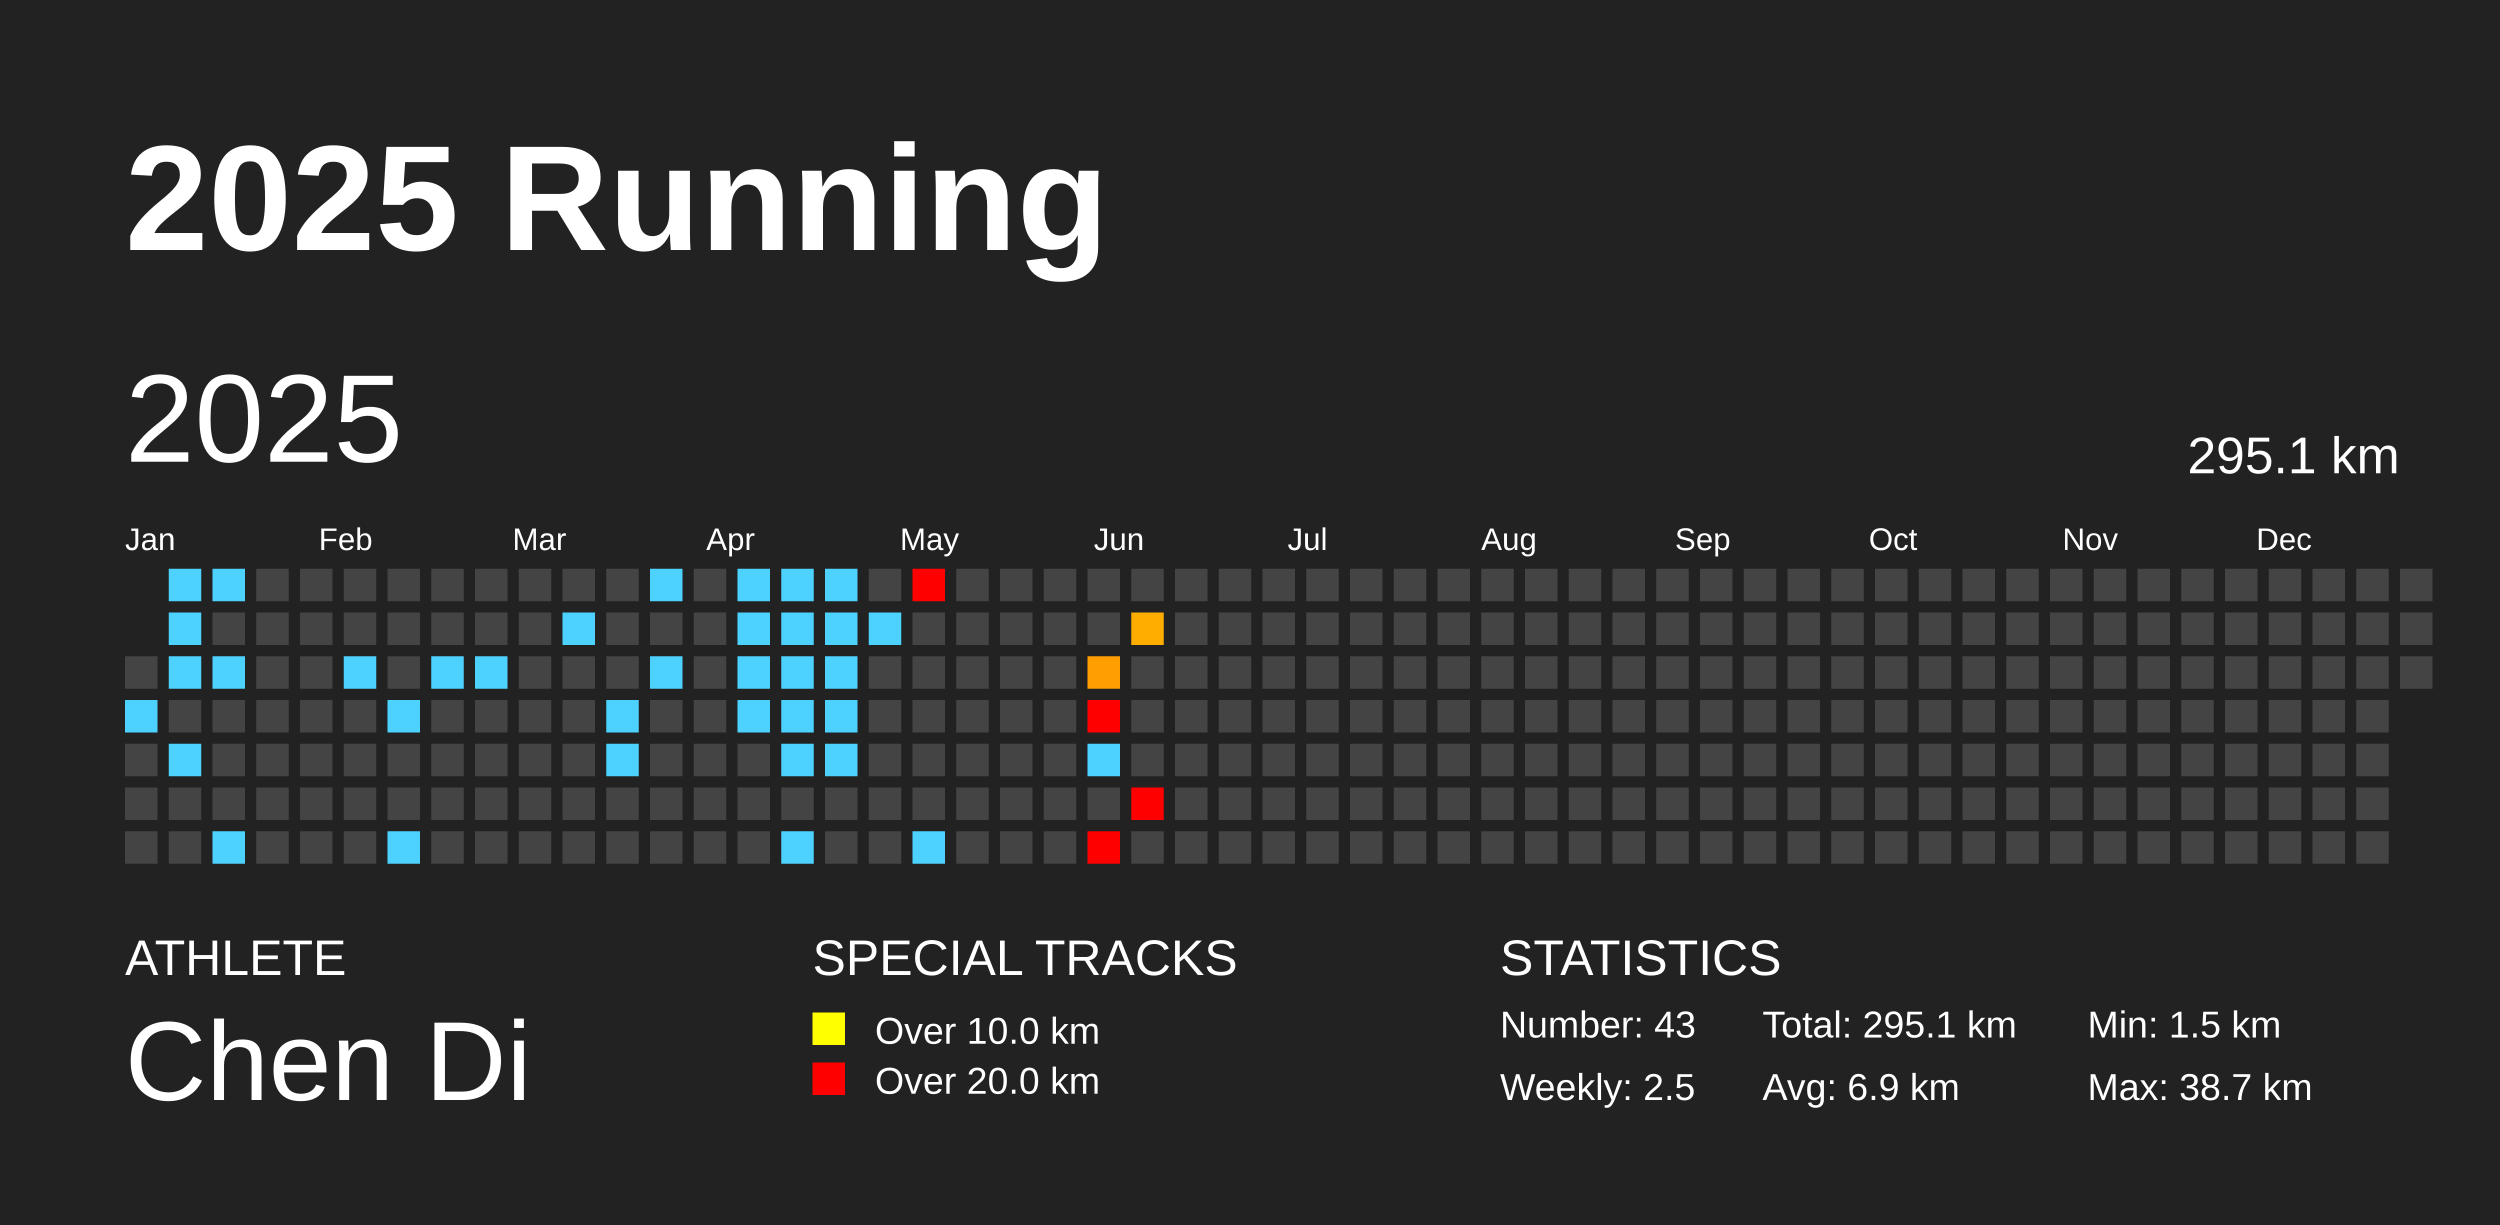
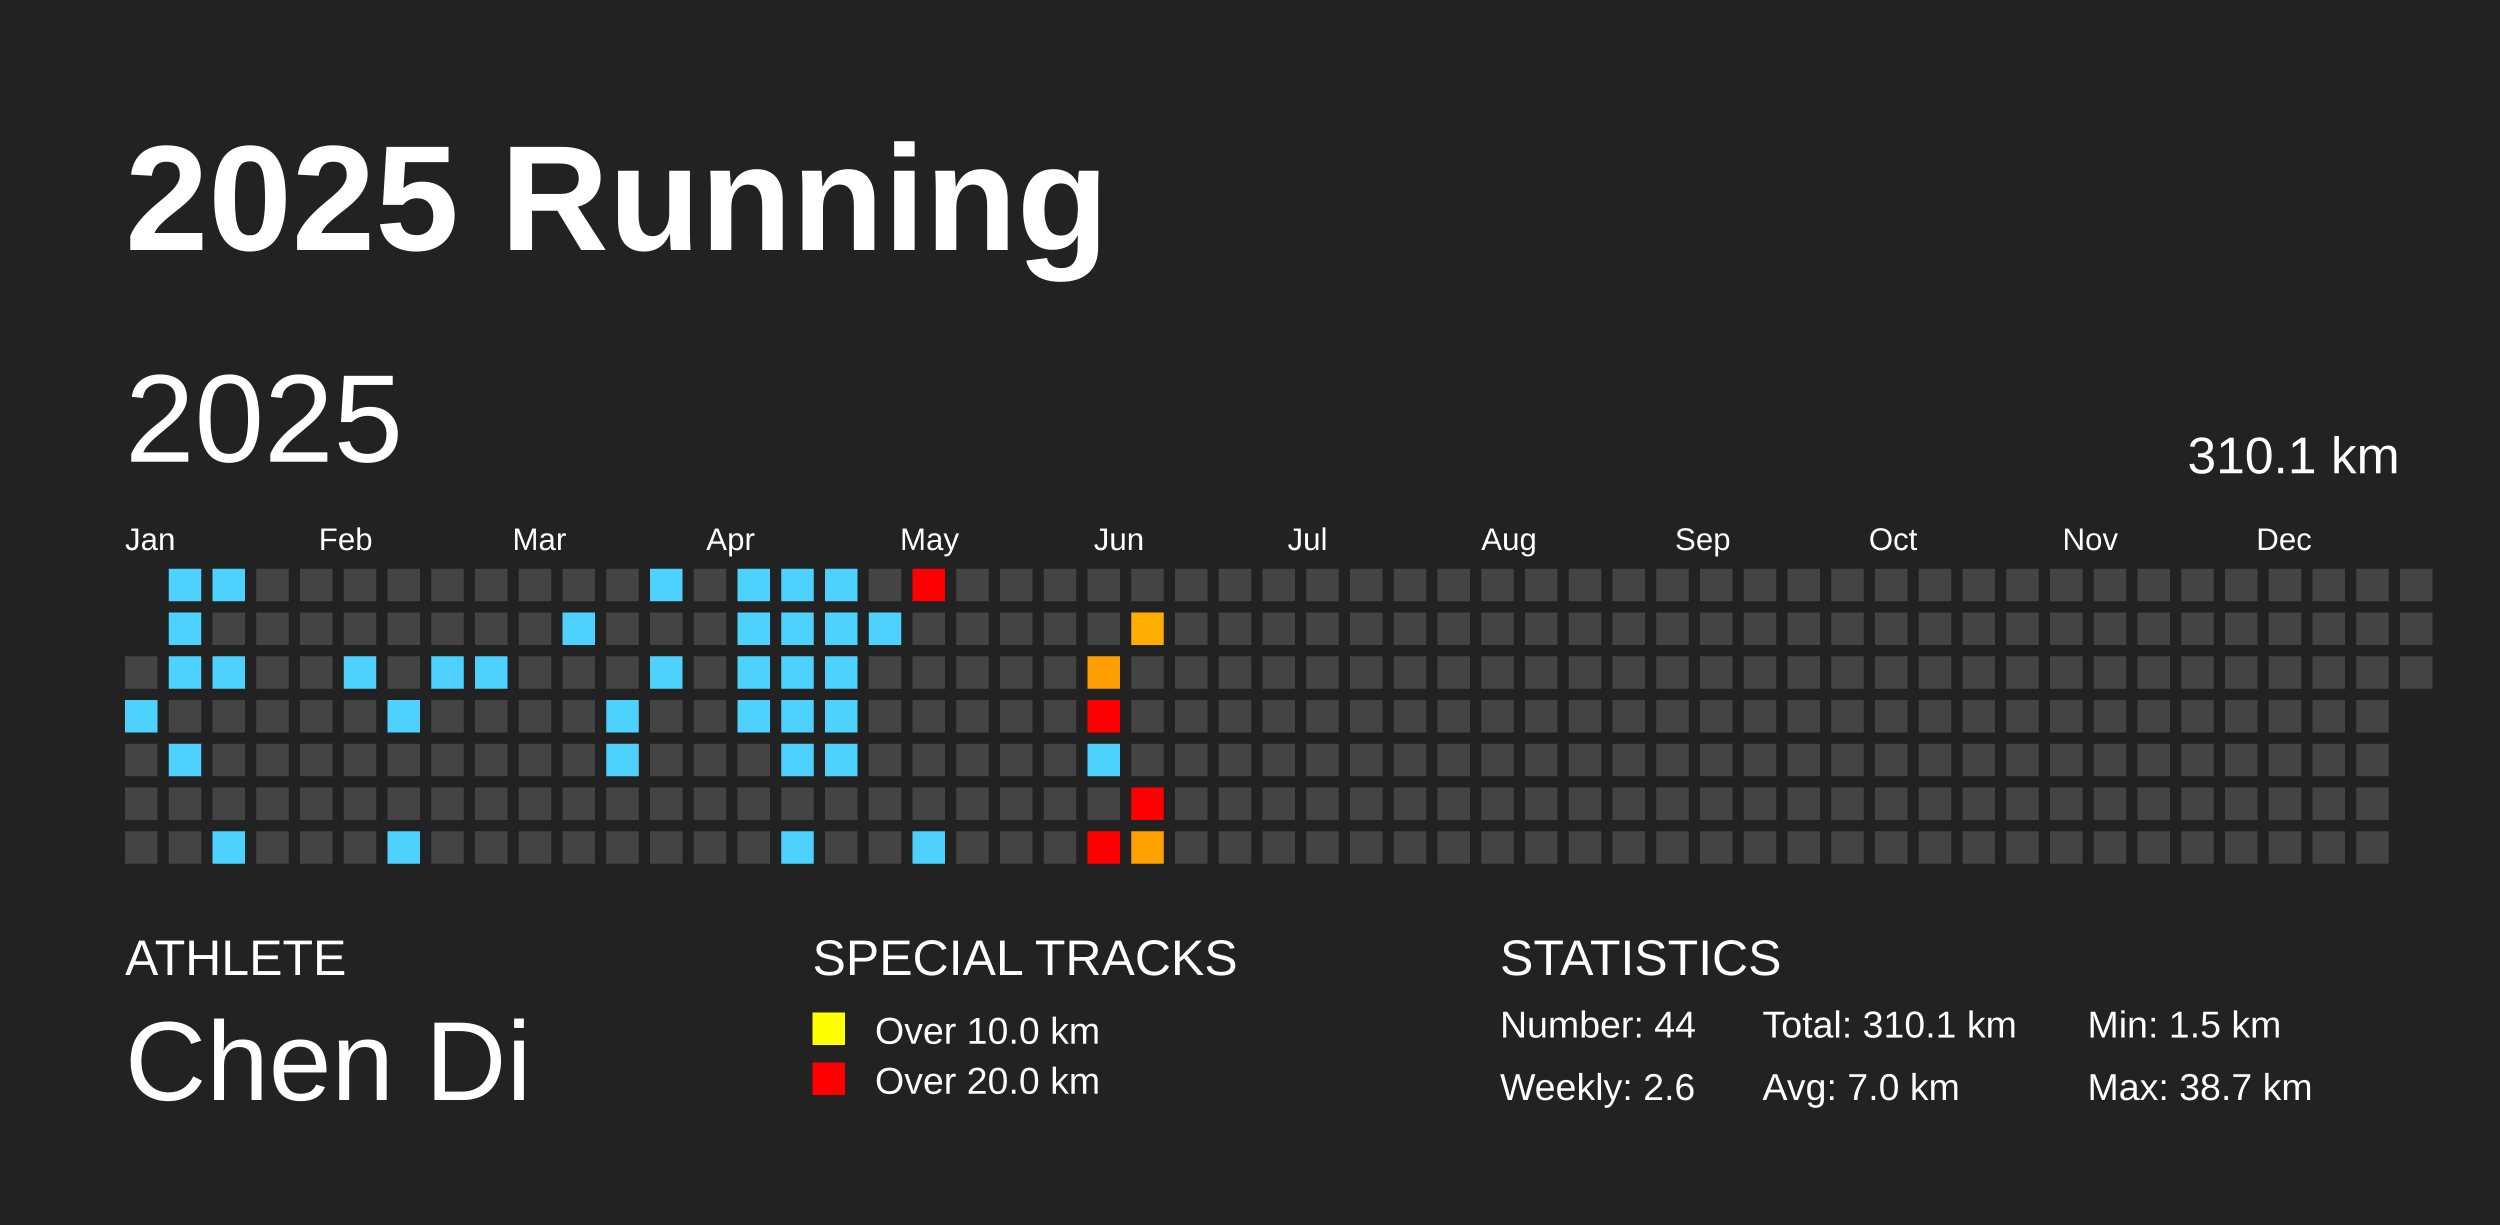
<svg xmlns="http://www.w3.org/2000/svg" baseProfile="full" height="98mm" version="1.1" viewBox="0,0,200,98" width="200mm">
  <defs />
  <rect fill="#222222" height="98" width="200" x="0" y="0" />
  <text fill="#FFFFFF" style="font-size:12px; font-family:Arial; font-weight:bold;" x="10" y="20">2025 Running</text>
  <text fill="#FFFFFF" style="font-size:4px; font-family:Arial" x="10" y="78">ATHLETE</text>
  <text fill="#FFFFFF" style="font-size:9px; font-family:Arial" x="10" y="88">Chen Di</text>
  <text fill="#FFFFFF" style="font-size:4px; font-family:Arial" x="65" y="78">SPECIAL TRACKS</text>
  <rect fill="yellow" height="2.6" width="2.6" x="65" y="81" />
  <text fill="#FFFFFF" style="font-size:3px; font-family:Arial" x="70" y="83.5">Over 10.0 km</text>
  <rect fill="red" height="2.6" width="2.6" x="65" y="85" />
  <text fill="#FFFFFF" style="font-size:3px; font-family:Arial" x="70" y="87.5">Over 20.0 km</text>
  <text fill="#FFFFFF" style="font-size:4px; font-family:Arial" x="120" y="78">STATISTICS</text>
-   <text fill="#FFFFFF" style="font-size:3px; font-family:Arial" x="120" y="83">Number: 43</text>
-   <text fill="#FFFFFF" style="font-size:3px; font-family:Arial" x="120" y="88">Weekly: 2.5</text>
-   <text fill="#FFFFFF" style="font-size:3px; font-family:Arial" x="141" y="83">Total: 295.1 km</text>
-   <text fill="#FFFFFF" style="font-size:3px; font-family:Arial" x="141" y="88">Avg: 6.9 km</text>
+   <text fill="#FFFFFF" style="font-size:3px; font-family:Arial" x="120" y="83">Number: 44</text>
+   <text fill="#FFFFFF" style="font-size:3px; font-family:Arial" x="120" y="88">Weekly: 2.6</text>
+   <text fill="#FFFFFF" style="font-size:3px; font-family:Arial" x="141" y="83">Total: 310.1 km</text>
+   <text fill="#FFFFFF" style="font-size:3px; font-family:Arial" x="141" y="88">Avg: 7.0 km</text>
  <text fill="#FFFFFF" style="font-size:3px; font-family:Arial" x="167" y="83">Min: 1.5 km</text>
  <text fill="#FFFFFF" style="font-size:3px; font-family:Arial" x="167" y="88">Max: 38.7 km</text>
  <text dominant-baseline="hanging" fill="#FFFFFF" style="font-size:10.0px; font-family:Arial;" x="10" y="30">2025</text>
-   <text dominant-baseline="hanging" fill="#FFFFFF" style="font-size:4.125px; font-family:Arial;" x="175" y="35">295.1 km</text>
+   <text dominant-baseline="hanging" fill="#FFFFFF" style="font-size:4.125px; font-family:Arial;" x="175" y="35">310.1 km</text>
  <text fill="#FFFFFF" style="font-size:2.5px; font-family:Arial" x="10.0" y="44">Jan</text>
  <text fill="#FFFFFF" style="font-size:2.5px; font-family:Arial" x="25.5" y="44">Feb</text>
  <text fill="#FFFFFF" style="font-size:2.5px; font-family:Arial" x="41.0" y="44">Mar</text>
  <text fill="#FFFFFF" style="font-size:2.5px; font-family:Arial" x="56.5" y="44">Apr</text>
  <text fill="#FFFFFF" style="font-size:2.5px; font-family:Arial" x="72.0" y="44">May</text>
  <text fill="#FFFFFF" style="font-size:2.5px; font-family:Arial" x="87.5" y="44">Jun</text>
  <text fill="#FFFFFF" style="font-size:2.5px; font-family:Arial" x="103.0" y="44">Jul</text>
  <text fill="#FFFFFF" style="font-size:2.5px; font-family:Arial" x="118.5" y="44">Aug</text>
  <text fill="#FFFFFF" style="font-size:2.5px; font-family:Arial" x="134.0" y="44">Sep</text>
  <text fill="#FFFFFF" style="font-size:2.5px; font-family:Arial" x="149.5" y="44">Oct</text>
  <text fill="#FFFFFF" style="font-size:2.5px; font-family:Arial" x="165.0" y="44">Nov</text>
  <text fill="#FFFFFF" style="font-size:2.5px; font-family:Arial" x="180.5" y="44">Dec</text>
  <rect fill="#444444" height="2.6" width="2.6" x="10.0" y="52.5" />
  <rect fill="#4dd2ff" height="2.6" width="2.6" x="10.0" y="56.0" />
  <rect fill="#444444" height="2.6" width="2.6" x="10.0" y="59.5" />
  <rect fill="#444444" height="2.6" width="2.6" x="10.0" y="63.0" />
  <rect fill="#444444" height="2.6" width="2.6" x="10.0" y="66.5" />
  <rect fill="#4dd2ff" height="2.6" width="2.6" x="13.5" y="45.5" />
  <rect fill="#4dd2ff" height="2.6" width="2.6" x="13.5" y="49.0" />
  <rect fill="#4dd2ff" height="2.6" width="2.6" x="13.5" y="52.5" />
  <rect fill="#444444" height="2.6" width="2.6" x="13.5" y="56.0" />
  <rect fill="#4dd2ff" height="2.6" width="2.6" x="13.5" y="59.5" />
  <rect fill="#444444" height="2.6" width="2.6" x="13.5" y="63.0" />
  <rect fill="#444444" height="2.6" width="2.6" x="13.5" y="66.5" />
  <rect fill="#4dd2ff" height="2.6" width="2.6" x="17.0" y="45.5" />
  <rect fill="#444444" height="2.6" width="2.6" x="17.0" y="49.0" />
  <rect fill="#4dd2ff" height="2.6" width="2.6" x="17.0" y="52.5" />
  <rect fill="#444444" height="2.6" width="2.6" x="17.0" y="56.0" />
  <rect fill="#444444" height="2.6" width="2.6" x="17.0" y="59.5" />
  <rect fill="#444444" height="2.6" width="2.6" x="17.0" y="63.0" />
  <rect fill="#4dd2ff" height="2.6" width="2.6" x="17.0" y="66.5" />
  <rect fill="#444444" height="2.6" width="2.6" x="20.5" y="45.5" />
  <rect fill="#444444" height="2.6" width="2.6" x="20.5" y="49.0" />
  <rect fill="#444444" height="2.6" width="2.6" x="20.5" y="52.5" />
  <rect fill="#444444" height="2.6" width="2.6" x="20.5" y="56.0" />
  <rect fill="#444444" height="2.6" width="2.6" x="20.5" y="59.5" />
  <rect fill="#444444" height="2.6" width="2.6" x="20.5" y="63.0" />
  <rect fill="#444444" height="2.6" width="2.6" x="20.5" y="66.5" />
  <rect fill="#444444" height="2.6" width="2.6" x="24.0" y="45.5" />
  <rect fill="#444444" height="2.6" width="2.6" x="24.0" y="49.0" />
  <rect fill="#444444" height="2.6" width="2.6" x="24.0" y="52.5" />
  <rect fill="#444444" height="2.6" width="2.6" x="24.0" y="56.0" />
  <rect fill="#444444" height="2.6" width="2.6" x="24.0" y="59.5" />
  <rect fill="#444444" height="2.6" width="2.6" x="24.0" y="63.0" />
  <rect fill="#444444" height="2.6" width="2.6" x="24.0" y="66.5" />
  <rect fill="#444444" height="2.6" width="2.6" x="27.5" y="45.5" />
  <rect fill="#444444" height="2.6" width="2.6" x="27.5" y="49.0" />
  <rect fill="#4dd2ff" height="2.6" width="2.6" x="27.5" y="52.5" />
  <rect fill="#444444" height="2.6" width="2.6" x="27.5" y="56.0" />
  <rect fill="#444444" height="2.6" width="2.6" x="27.5" y="59.5" />
  <rect fill="#444444" height="2.6" width="2.6" x="27.5" y="63.0" />
  <rect fill="#444444" height="2.6" width="2.6" x="27.5" y="66.5" />
  <rect fill="#444444" height="2.6" width="2.6" x="31.0" y="45.5" />
  <rect fill="#444444" height="2.6" width="2.6" x="31.0" y="49.0" />
  <rect fill="#444444" height="2.6" width="2.6" x="31.0" y="52.5" />
  <rect fill="#4dd2ff" height="2.6" width="2.6" x="31.0" y="56.0" />
  <rect fill="#444444" height="2.6" width="2.6" x="31.0" y="59.5" />
  <rect fill="#444444" height="2.6" width="2.6" x="31.0" y="63.0" />
  <rect fill="#4dd2ff" height="2.6" width="2.6" x="31.0" y="66.5" />
  <rect fill="#444444" height="2.6" width="2.6" x="34.5" y="45.5" />
  <rect fill="#444444" height="2.6" width="2.6" x="34.5" y="49.0" />
  <rect fill="#4dd2ff" height="2.6" width="2.6" x="34.5" y="52.5" />
  <rect fill="#444444" height="2.6" width="2.6" x="34.5" y="56.0" />
  <rect fill="#444444" height="2.6" width="2.6" x="34.5" y="59.5" />
  <rect fill="#444444" height="2.6" width="2.6" x="34.5" y="63.0" />
  <rect fill="#444444" height="2.6" width="2.6" x="34.5" y="66.5" />
  <rect fill="#444444" height="2.6" width="2.6" x="38.0" y="45.5" />
  <rect fill="#444444" height="2.6" width="2.6" x="38.0" y="49.0" />
  <rect fill="#4dd2ff" height="2.6" width="2.6" x="38.0" y="52.5" />
  <rect fill="#444444" height="2.6" width="2.6" x="38.0" y="56.0" />
  <rect fill="#444444" height="2.6" width="2.6" x="38.0" y="59.5" />
  <rect fill="#444444" height="2.6" width="2.6" x="38.0" y="63.0" />
  <rect fill="#444444" height="2.6" width="2.6" x="38.0" y="66.5" />
  <rect fill="#444444" height="2.6" width="2.6" x="41.5" y="45.5" />
  <rect fill="#444444" height="2.6" width="2.6" x="41.5" y="49.0" />
  <rect fill="#444444" height="2.6" width="2.6" x="41.5" y="52.5" />
  <rect fill="#444444" height="2.6" width="2.6" x="41.5" y="56.0" />
  <rect fill="#444444" height="2.6" width="2.6" x="41.5" y="59.5" />
  <rect fill="#444444" height="2.6" width="2.6" x="41.5" y="63.0" />
  <rect fill="#444444" height="2.6" width="2.6" x="41.5" y="66.5" />
  <rect fill="#444444" height="2.6" width="2.6" x="45.0" y="45.5" />
  <rect fill="#4dd2ff" height="2.6" width="2.6" x="45.0" y="49.0" />
  <rect fill="#444444" height="2.6" width="2.6" x="45.0" y="52.5" />
  <rect fill="#444444" height="2.6" width="2.6" x="45.0" y="56.0" />
  <rect fill="#444444" height="2.6" width="2.6" x="45.0" y="59.5" />
  <rect fill="#444444" height="2.6" width="2.6" x="45.0" y="63.0" />
  <rect fill="#444444" height="2.6" width="2.6" x="45.0" y="66.5" />
  <rect fill="#444444" height="2.6" width="2.6" x="48.5" y="45.5" />
  <rect fill="#444444" height="2.6" width="2.6" x="48.5" y="49.0" />
  <rect fill="#444444" height="2.6" width="2.6" x="48.5" y="52.5" />
  <rect fill="#4dd2ff" height="2.6" width="2.6" x="48.5" y="56.0" />
  <rect fill="#4dd2ff" height="2.6" width="2.6" x="48.5" y="59.5" />
  <rect fill="#444444" height="2.6" width="2.6" x="48.5" y="63.0" />
  <rect fill="#444444" height="2.6" width="2.6" x="48.5" y="66.5" />
  <rect fill="#4dd2ff" height="2.6" width="2.6" x="52.0" y="45.5" />
  <rect fill="#444444" height="2.6" width="2.6" x="52.0" y="49.0" />
  <rect fill="#4dd2ff" height="2.6" width="2.6" x="52.0" y="52.5" />
  <rect fill="#444444" height="2.6" width="2.6" x="52.0" y="56.0" />
  <rect fill="#444444" height="2.6" width="2.6" x="52.0" y="59.5" />
  <rect fill="#444444" height="2.6" width="2.6" x="52.0" y="63.0" />
  <rect fill="#444444" height="2.6" width="2.6" x="52.0" y="66.5" />
  <rect fill="#444444" height="2.6" width="2.6" x="55.5" y="45.5" />
  <rect fill="#444444" height="2.6" width="2.6" x="55.5" y="49.0" />
  <rect fill="#444444" height="2.6" width="2.6" x="55.5" y="52.5" />
  <rect fill="#444444" height="2.6" width="2.6" x="55.5" y="56.0" />
  <rect fill="#444444" height="2.6" width="2.6" x="55.5" y="59.5" />
  <rect fill="#444444" height="2.6" width="2.6" x="55.5" y="63.0" />
  <rect fill="#444444" height="2.6" width="2.6" x="55.5" y="66.5" />
  <rect fill="#4dd2ff" height="2.6" width="2.6" x="59.0" y="45.5" />
  <rect fill="#4dd2ff" height="2.6" width="2.6" x="59.0" y="49.0" />
  <rect fill="#4dd2ff" height="2.6" width="2.6" x="59.0" y="52.5" />
  <rect fill="#4dd2ff" height="2.6" width="2.6" x="59.0" y="56.0" />
  <rect fill="#444444" height="2.6" width="2.6" x="59.0" y="59.5" />
  <rect fill="#444444" height="2.6" width="2.6" x="59.0" y="63.0" />
  <rect fill="#444444" height="2.6" width="2.6" x="59.0" y="66.5" />
  <rect fill="#4dd2ff" height="2.6" width="2.6" x="62.5" y="45.5" />
  <rect fill="#4dd2ff" height="2.6" width="2.6" x="62.5" y="49.0" />
  <rect fill="#4dd2ff" height="2.6" width="2.6" x="62.5" y="52.5" />
  <rect fill="#4dd2ff" height="2.6" width="2.6" x="62.5" y="56.0" />
  <rect fill="#4dd2ff" height="2.6" width="2.6" x="62.5" y="59.5" />
  <rect fill="#444444" height="2.6" width="2.6" x="62.5" y="63.0" />
  <rect fill="#4dd2ff" height="2.6" width="2.6" x="62.5" y="66.5" />
  <rect fill="#4dd2ff" height="2.6" width="2.6" x="66.0" y="45.5" />
  <rect fill="#4dd2ff" height="2.6" width="2.6" x="66.0" y="49.0" />
  <rect fill="#4dd2ff" height="2.6" width="2.6" x="66.0" y="52.5" />
  <rect fill="#4dd2ff" height="2.6" width="2.6" x="66.0" y="56.0" />
  <rect fill="#4dd2ff" height="2.6" width="2.6" x="66.0" y="59.5" />
  <rect fill="#444444" height="2.6" width="2.6" x="66.0" y="63.0" />
  <rect fill="#444444" height="2.6" width="2.6" x="66.0" y="66.5" />
  <rect fill="#444444" height="2.6" width="2.6" x="69.5" y="45.5" />
  <rect fill="#4dd2ff" height="2.6" width="2.6" x="69.5" y="49.0" />
  <rect fill="#444444" height="2.6" width="2.6" x="69.5" y="52.5" />
  <rect fill="#444444" height="2.6" width="2.6" x="69.5" y="56.0" />
  <rect fill="#444444" height="2.6" width="2.6" x="69.5" y="59.5" />
  <rect fill="#444444" height="2.6" width="2.6" x="69.5" y="63.0" />
  <rect fill="#444444" height="2.6" width="2.6" x="69.5" y="66.5" />
  <rect fill="red" height="2.6" width="2.6" x="73.0" y="45.5" />
  <rect fill="#444444" height="2.6" width="2.6" x="73.0" y="49.0" />
  <rect fill="#444444" height="2.6" width="2.6" x="73.0" y="52.5" />
  <rect fill="#444444" height="2.6" width="2.6" x="73.0" y="56.0" />
  <rect fill="#444444" height="2.6" width="2.6" x="73.0" y="59.5" />
  <rect fill="#444444" height="2.6" width="2.6" x="73.0" y="63.0" />
  <rect fill="#4dd2ff" height="2.6" width="2.6" x="73.0" y="66.5" />
  <rect fill="#444444" height="2.6" width="2.6" x="76.5" y="45.5" />
  <rect fill="#444444" height="2.6" width="2.6" x="76.5" y="49.0" />
  <rect fill="#444444" height="2.6" width="2.6" x="76.5" y="52.5" />
  <rect fill="#444444" height="2.6" width="2.6" x="76.5" y="56.0" />
  <rect fill="#444444" height="2.6" width="2.6" x="76.5" y="59.5" />
  <rect fill="#444444" height="2.6" width="2.6" x="76.5" y="63.0" />
  <rect fill="#444444" height="2.6" width="2.6" x="76.5" y="66.5" />
  <rect fill="#444444" height="2.6" width="2.6" x="80.0" y="45.5" />
  <rect fill="#444444" height="2.6" width="2.6" x="80.0" y="49.0" />
  <rect fill="#444444" height="2.6" width="2.6" x="80.0" y="52.5" />
  <rect fill="#444444" height="2.6" width="2.6" x="80.0" y="56.0" />
  <rect fill="#444444" height="2.6" width="2.6" x="80.0" y="59.5" />
  <rect fill="#444444" height="2.6" width="2.6" x="80.0" y="63.0" />
  <rect fill="#444444" height="2.6" width="2.6" x="80.0" y="66.5" />
  <rect fill="#444444" height="2.6" width="2.6" x="83.5" y="45.5" />
  <rect fill="#444444" height="2.6" width="2.6" x="83.5" y="49.0" />
  <rect fill="#444444" height="2.6" width="2.6" x="83.5" y="52.5" />
  <rect fill="#444444" height="2.6" width="2.6" x="83.5" y="56.0" />
  <rect fill="#444444" height="2.6" width="2.6" x="83.5" y="59.5" />
  <rect fill="#444444" height="2.6" width="2.6" x="83.5" y="63.0" />
  <rect fill="#444444" height="2.6" width="2.6" x="83.5" y="66.5" />
  <rect fill="#444444" height="2.6" width="2.6" x="87.0" y="45.5" />
  <rect fill="#444444" height="2.6" width="2.6" x="87.0" y="49.0" />
  <rect fill="#ff9e00" height="2.6" width="2.6" x="87.0" y="52.5" />
  <rect fill="red" height="2.6" width="2.6" x="87.0" y="56.0" />
  <rect fill="#4dd2ff" height="2.6" width="2.6" x="87.0" y="59.5" />
  <rect fill="#444444" height="2.6" width="2.6" x="87.0" y="63.0" />
  <rect fill="red" height="2.6" width="2.6" x="87.0" y="66.5" />
  <rect fill="#444444" height="2.6" width="2.6" x="90.5" y="45.5" />
  <rect fill="#ffae00" height="2.6" width="2.6" x="90.5" y="49.0" />
  <rect fill="#444444" height="2.6" width="2.6" x="90.5" y="52.5" />
  <rect fill="#444444" height="2.6" width="2.6" x="90.5" y="56.0" />
  <rect fill="#444444" height="2.6" width="2.6" x="90.5" y="59.5" />
  <rect fill="red" height="2.6" width="2.6" x="90.5" y="63.0" />
-   <rect fill="#444444" height="2.6" width="2.6" x="90.5" y="66.5" />
+   <rect fill="#ffa200" height="2.6" width="2.6" x="90.5" y="66.5" />
  <rect fill="#444444" height="2.6" width="2.6" x="94.0" y="45.5" />
  <rect fill="#444444" height="2.6" width="2.6" x="94.0" y="49.0" />
  <rect fill="#444444" height="2.6" width="2.6" x="94.0" y="52.5" />
  <rect fill="#444444" height="2.6" width="2.6" x="94.0" y="56.0" />
  <rect fill="#444444" height="2.6" width="2.6" x="94.0" y="59.5" />
  <rect fill="#444444" height="2.6" width="2.6" x="94.0" y="63.0" />
  <rect fill="#444444" height="2.6" width="2.6" x="94.0" y="66.5" />
  <rect fill="#444444" height="2.6" width="2.6" x="97.5" y="45.5" />
  <rect fill="#444444" height="2.6" width="2.6" x="97.5" y="49.0" />
  <rect fill="#444444" height="2.6" width="2.6" x="97.5" y="52.5" />
  <rect fill="#444444" height="2.6" width="2.6" x="97.5" y="56.0" />
  <rect fill="#444444" height="2.6" width="2.6" x="97.5" y="59.5" />
  <rect fill="#444444" height="2.6" width="2.6" x="97.5" y="63.0" />
  <rect fill="#444444" height="2.6" width="2.6" x="97.5" y="66.5" />
  <rect fill="#444444" height="2.6" width="2.6" x="101.0" y="45.5" />
  <rect fill="#444444" height="2.6" width="2.6" x="101.0" y="49.0" />
  <rect fill="#444444" height="2.6" width="2.6" x="101.0" y="52.5" />
  <rect fill="#444444" height="2.6" width="2.6" x="101.0" y="56.0" />
  <rect fill="#444444" height="2.6" width="2.6" x="101.0" y="59.5" />
  <rect fill="#444444" height="2.6" width="2.6" x="101.0" y="63.0" />
  <rect fill="#444444" height="2.6" width="2.6" x="101.0" y="66.5" />
  <rect fill="#444444" height="2.6" width="2.6" x="104.5" y="45.5" />
  <rect fill="#444444" height="2.6" width="2.6" x="104.5" y="49.0" />
  <rect fill="#444444" height="2.6" width="2.6" x="104.5" y="52.5" />
  <rect fill="#444444" height="2.6" width="2.6" x="104.5" y="56.0" />
  <rect fill="#444444" height="2.6" width="2.6" x="104.5" y="59.5" />
  <rect fill="#444444" height="2.6" width="2.6" x="104.5" y="63.0" />
  <rect fill="#444444" height="2.6" width="2.6" x="104.5" y="66.5" />
  <rect fill="#444444" height="2.6" width="2.6" x="108.0" y="45.5" />
  <rect fill="#444444" height="2.6" width="2.6" x="108.0" y="49.0" />
  <rect fill="#444444" height="2.6" width="2.6" x="108.0" y="52.5" />
  <rect fill="#444444" height="2.6" width="2.6" x="108.0" y="56.0" />
  <rect fill="#444444" height="2.6" width="2.6" x="108.0" y="59.5" />
  <rect fill="#444444" height="2.6" width="2.6" x="108.0" y="63.0" />
  <rect fill="#444444" height="2.6" width="2.6" x="108.0" y="66.5" />
  <rect fill="#444444" height="2.6" width="2.6" x="111.5" y="45.5" />
  <rect fill="#444444" height="2.6" width="2.6" x="111.5" y="49.0" />
  <rect fill="#444444" height="2.6" width="2.6" x="111.5" y="52.5" />
  <rect fill="#444444" height="2.6" width="2.6" x="111.5" y="56.0" />
  <rect fill="#444444" height="2.6" width="2.6" x="111.5" y="59.5" />
  <rect fill="#444444" height="2.6" width="2.6" x="111.5" y="63.0" />
  <rect fill="#444444" height="2.6" width="2.6" x="111.5" y="66.5" />
  <rect fill="#444444" height="2.6" width="2.6" x="115.0" y="45.5" />
  <rect fill="#444444" height="2.6" width="2.6" x="115.0" y="49.0" />
  <rect fill="#444444" height="2.6" width="2.6" x="115.0" y="52.5" />
  <rect fill="#444444" height="2.6" width="2.6" x="115.0" y="56.0" />
  <rect fill="#444444" height="2.6" width="2.6" x="115.0" y="59.5" />
  <rect fill="#444444" height="2.6" width="2.6" x="115.0" y="63.0" />
  <rect fill="#444444" height="2.6" width="2.6" x="115.0" y="66.5" />
  <rect fill="#444444" height="2.6" width="2.6" x="118.5" y="45.5" />
  <rect fill="#444444" height="2.6" width="2.6" x="118.5" y="49.0" />
  <rect fill="#444444" height="2.6" width="2.6" x="118.5" y="52.5" />
  <rect fill="#444444" height="2.6" width="2.6" x="118.5" y="56.0" />
  <rect fill="#444444" height="2.6" width="2.6" x="118.5" y="59.5" />
  <rect fill="#444444" height="2.6" width="2.6" x="118.5" y="63.0" />
  <rect fill="#444444" height="2.6" width="2.6" x="118.5" y="66.5" />
  <rect fill="#444444" height="2.6" width="2.6" x="122.0" y="45.5" />
  <rect fill="#444444" height="2.6" width="2.6" x="122.0" y="49.0" />
  <rect fill="#444444" height="2.6" width="2.6" x="122.0" y="52.5" />
  <rect fill="#444444" height="2.6" width="2.6" x="122.0" y="56.0" />
  <rect fill="#444444" height="2.6" width="2.6" x="122.0" y="59.5" />
  <rect fill="#444444" height="2.6" width="2.6" x="122.0" y="63.0" />
  <rect fill="#444444" height="2.6" width="2.6" x="122.0" y="66.5" />
  <rect fill="#444444" height="2.6" width="2.6" x="125.5" y="45.5" />
  <rect fill="#444444" height="2.6" width="2.6" x="125.5" y="49.0" />
  <rect fill="#444444" height="2.6" width="2.6" x="125.5" y="52.5" />
  <rect fill="#444444" height="2.6" width="2.6" x="125.5" y="56.0" />
  <rect fill="#444444" height="2.6" width="2.6" x="125.5" y="59.5" />
  <rect fill="#444444" height="2.6" width="2.6" x="125.5" y="63.0" />
  <rect fill="#444444" height="2.6" width="2.6" x="125.5" y="66.5" />
  <rect fill="#444444" height="2.6" width="2.6" x="129.0" y="45.5" />
  <rect fill="#444444" height="2.6" width="2.6" x="129.0" y="49.0" />
  <rect fill="#444444" height="2.6" width="2.6" x="129.0" y="52.5" />
  <rect fill="#444444" height="2.6" width="2.6" x="129.0" y="56.0" />
  <rect fill="#444444" height="2.6" width="2.6" x="129.0" y="59.5" />
  <rect fill="#444444" height="2.6" width="2.6" x="129.0" y="63.0" />
  <rect fill="#444444" height="2.6" width="2.6" x="129.0" y="66.5" />
  <rect fill="#444444" height="2.6" width="2.6" x="132.5" y="45.5" />
  <rect fill="#444444" height="2.6" width="2.6" x="132.5" y="49.0" />
  <rect fill="#444444" height="2.6" width="2.6" x="132.5" y="52.5" />
  <rect fill="#444444" height="2.6" width="2.6" x="132.5" y="56.0" />
  <rect fill="#444444" height="2.6" width="2.6" x="132.5" y="59.5" />
  <rect fill="#444444" height="2.6" width="2.6" x="132.5" y="63.0" />
  <rect fill="#444444" height="2.6" width="2.6" x="132.5" y="66.5" />
  <rect fill="#444444" height="2.6" width="2.6" x="136.0" y="45.5" />
  <rect fill="#444444" height="2.6" width="2.6" x="136.0" y="49.0" />
  <rect fill="#444444" height="2.6" width="2.6" x="136.0" y="52.5" />
  <rect fill="#444444" height="2.6" width="2.6" x="136.0" y="56.0" />
  <rect fill="#444444" height="2.6" width="2.6" x="136.0" y="59.5" />
  <rect fill="#444444" height="2.6" width="2.6" x="136.0" y="63.0" />
  <rect fill="#444444" height="2.6" width="2.6" x="136.0" y="66.5" />
  <rect fill="#444444" height="2.6" width="2.6" x="139.5" y="45.5" />
  <rect fill="#444444" height="2.6" width="2.6" x="139.5" y="49.0" />
  <rect fill="#444444" height="2.6" width="2.6" x="139.5" y="52.5" />
  <rect fill="#444444" height="2.6" width="2.6" x="139.5" y="56.0" />
  <rect fill="#444444" height="2.6" width="2.6" x="139.5" y="59.5" />
  <rect fill="#444444" height="2.6" width="2.6" x="139.5" y="63.0" />
  <rect fill="#444444" height="2.6" width="2.6" x="139.5" y="66.5" />
  <rect fill="#444444" height="2.6" width="2.6" x="143.0" y="45.5" />
  <rect fill="#444444" height="2.6" width="2.6" x="143.0" y="49.0" />
  <rect fill="#444444" height="2.6" width="2.6" x="143.0" y="52.5" />
  <rect fill="#444444" height="2.6" width="2.6" x="143.0" y="56.0" />
  <rect fill="#444444" height="2.6" width="2.6" x="143.0" y="59.5" />
  <rect fill="#444444" height="2.6" width="2.6" x="143.0" y="63.0" />
  <rect fill="#444444" height="2.6" width="2.6" x="143.0" y="66.5" />
  <rect fill="#444444" height="2.6" width="2.6" x="146.5" y="45.5" />
  <rect fill="#444444" height="2.6" width="2.6" x="146.5" y="49.0" />
  <rect fill="#444444" height="2.6" width="2.6" x="146.5" y="52.5" />
  <rect fill="#444444" height="2.6" width="2.6" x="146.5" y="56.0" />
  <rect fill="#444444" height="2.6" width="2.6" x="146.5" y="59.5" />
  <rect fill="#444444" height="2.6" width="2.6" x="146.5" y="63.0" />
  <rect fill="#444444" height="2.6" width="2.6" x="146.5" y="66.5" />
  <rect fill="#444444" height="2.6" width="2.6" x="150.0" y="45.5" />
  <rect fill="#444444" height="2.6" width="2.6" x="150.0" y="49.0" />
  <rect fill="#444444" height="2.6" width="2.6" x="150.0" y="52.5" />
  <rect fill="#444444" height="2.6" width="2.6" x="150.0" y="56.0" />
  <rect fill="#444444" height="2.6" width="2.6" x="150.0" y="59.5" />
  <rect fill="#444444" height="2.6" width="2.6" x="150.0" y="63.0" />
  <rect fill="#444444" height="2.6" width="2.6" x="150.0" y="66.5" />
  <rect fill="#444444" height="2.6" width="2.6" x="153.5" y="45.5" />
  <rect fill="#444444" height="2.6" width="2.6" x="153.5" y="49.0" />
  <rect fill="#444444" height="2.6" width="2.6" x="153.5" y="52.5" />
  <rect fill="#444444" height="2.6" width="2.6" x="153.5" y="56.0" />
  <rect fill="#444444" height="2.6" width="2.6" x="153.5" y="59.5" />
  <rect fill="#444444" height="2.6" width="2.6" x="153.5" y="63.0" />
  <rect fill="#444444" height="2.6" width="2.6" x="153.5" y="66.5" />
  <rect fill="#444444" height="2.6" width="2.6" x="157.0" y="45.5" />
  <rect fill="#444444" height="2.6" width="2.6" x="157.0" y="49.0" />
  <rect fill="#444444" height="2.6" width="2.6" x="157.0" y="52.5" />
  <rect fill="#444444" height="2.6" width="2.6" x="157.0" y="56.0" />
  <rect fill="#444444" height="2.6" width="2.6" x="157.0" y="59.5" />
  <rect fill="#444444" height="2.6" width="2.6" x="157.0" y="63.0" />
  <rect fill="#444444" height="2.6" width="2.6" x="157.0" y="66.5" />
  <rect fill="#444444" height="2.6" width="2.6" x="160.5" y="45.5" />
  <rect fill="#444444" height="2.6" width="2.6" x="160.5" y="49.0" />
  <rect fill="#444444" height="2.6" width="2.6" x="160.5" y="52.5" />
  <rect fill="#444444" height="2.6" width="2.6" x="160.5" y="56.0" />
  <rect fill="#444444" height="2.6" width="2.6" x="160.5" y="59.5" />
  <rect fill="#444444" height="2.6" width="2.6" x="160.5" y="63.0" />
  <rect fill="#444444" height="2.6" width="2.6" x="160.5" y="66.5" />
  <rect fill="#444444" height="2.6" width="2.6" x="164.0" y="45.5" />
  <rect fill="#444444" height="2.6" width="2.6" x="164.0" y="49.0" />
  <rect fill="#444444" height="2.6" width="2.6" x="164.0" y="52.5" />
  <rect fill="#444444" height="2.6" width="2.6" x="164.0" y="56.0" />
  <rect fill="#444444" height="2.6" width="2.6" x="164.0" y="59.5" />
  <rect fill="#444444" height="2.6" width="2.6" x="164.0" y="63.0" />
  <rect fill="#444444" height="2.6" width="2.6" x="164.0" y="66.5" />
  <rect fill="#444444" height="2.6" width="2.6" x="167.5" y="45.5" />
  <rect fill="#444444" height="2.6" width="2.6" x="167.5" y="49.0" />
  <rect fill="#444444" height="2.6" width="2.6" x="167.5" y="52.5" />
  <rect fill="#444444" height="2.6" width="2.6" x="167.5" y="56.0" />
  <rect fill="#444444" height="2.6" width="2.6" x="167.5" y="59.5" />
  <rect fill="#444444" height="2.6" width="2.6" x="167.5" y="63.0" />
  <rect fill="#444444" height="2.6" width="2.6" x="167.5" y="66.5" />
  <rect fill="#444444" height="2.6" width="2.6" x="171.0" y="45.5" />
  <rect fill="#444444" height="2.6" width="2.6" x="171.0" y="49.0" />
  <rect fill="#444444" height="2.6" width="2.6" x="171.0" y="52.5" />
  <rect fill="#444444" height="2.6" width="2.6" x="171.0" y="56.0" />
  <rect fill="#444444" height="2.6" width="2.6" x="171.0" y="59.5" />
  <rect fill="#444444" height="2.6" width="2.6" x="171.0" y="63.0" />
  <rect fill="#444444" height="2.6" width="2.6" x="171.0" y="66.5" />
  <rect fill="#444444" height="2.6" width="2.6" x="174.5" y="45.5" />
  <rect fill="#444444" height="2.6" width="2.6" x="174.5" y="49.0" />
  <rect fill="#444444" height="2.6" width="2.6" x="174.5" y="52.5" />
  <rect fill="#444444" height="2.6" width="2.6" x="174.5" y="56.0" />
  <rect fill="#444444" height="2.6" width="2.6" x="174.5" y="59.5" />
  <rect fill="#444444" height="2.6" width="2.6" x="174.5" y="63.0" />
  <rect fill="#444444" height="2.6" width="2.6" x="174.5" y="66.5" />
  <rect fill="#444444" height="2.6" width="2.6" x="178.0" y="45.5" />
  <rect fill="#444444" height="2.6" width="2.6" x="178.0" y="49.0" />
  <rect fill="#444444" height="2.6" width="2.6" x="178.0" y="52.5" />
  <rect fill="#444444" height="2.6" width="2.6" x="178.0" y="56.0" />
  <rect fill="#444444" height="2.6" width="2.6" x="178.0" y="59.5" />
  <rect fill="#444444" height="2.6" width="2.6" x="178.0" y="63.0" />
  <rect fill="#444444" height="2.6" width="2.6" x="178.0" y="66.5" />
  <rect fill="#444444" height="2.6" width="2.6" x="181.5" y="45.5" />
  <rect fill="#444444" height="2.6" width="2.6" x="181.5" y="49.0" />
  <rect fill="#444444" height="2.6" width="2.6" x="181.5" y="52.5" />
  <rect fill="#444444" height="2.6" width="2.6" x="181.5" y="56.0" />
  <rect fill="#444444" height="2.6" width="2.6" x="181.5" y="59.5" />
  <rect fill="#444444" height="2.6" width="2.6" x="181.5" y="63.0" />
  <rect fill="#444444" height="2.6" width="2.6" x="181.5" y="66.5" />
  <rect fill="#444444" height="2.6" width="2.6" x="185.0" y="45.5" />
  <rect fill="#444444" height="2.6" width="2.6" x="185.0" y="49.0" />
  <rect fill="#444444" height="2.6" width="2.6" x="185.0" y="52.5" />
  <rect fill="#444444" height="2.6" width="2.6" x="185.0" y="56.0" />
  <rect fill="#444444" height="2.6" width="2.6" x="185.0" y="59.5" />
  <rect fill="#444444" height="2.6" width="2.6" x="185.0" y="63.0" />
  <rect fill="#444444" height="2.6" width="2.6" x="185.0" y="66.5" />
  <rect fill="#444444" height="2.6" width="2.6" x="188.5" y="45.5" />
  <rect fill="#444444" height="2.6" width="2.6" x="188.5" y="49.0" />
  <rect fill="#444444" height="2.6" width="2.6" x="188.5" y="52.5" />
  <rect fill="#444444" height="2.6" width="2.6" x="188.5" y="56.0" />
  <rect fill="#444444" height="2.6" width="2.6" x="188.5" y="59.5" />
  <rect fill="#444444" height="2.6" width="2.6" x="188.5" y="63.0" />
  <rect fill="#444444" height="2.6" width="2.6" x="188.5" y="66.5" />
  <rect fill="#444444" height="2.6" width="2.6" x="192.0" y="45.5" />
  <rect fill="#444444" height="2.6" width="2.6" x="192.0" y="49.0" />
  <rect fill="#444444" height="2.6" width="2.6" x="192.0" y="52.5" />
</svg>
